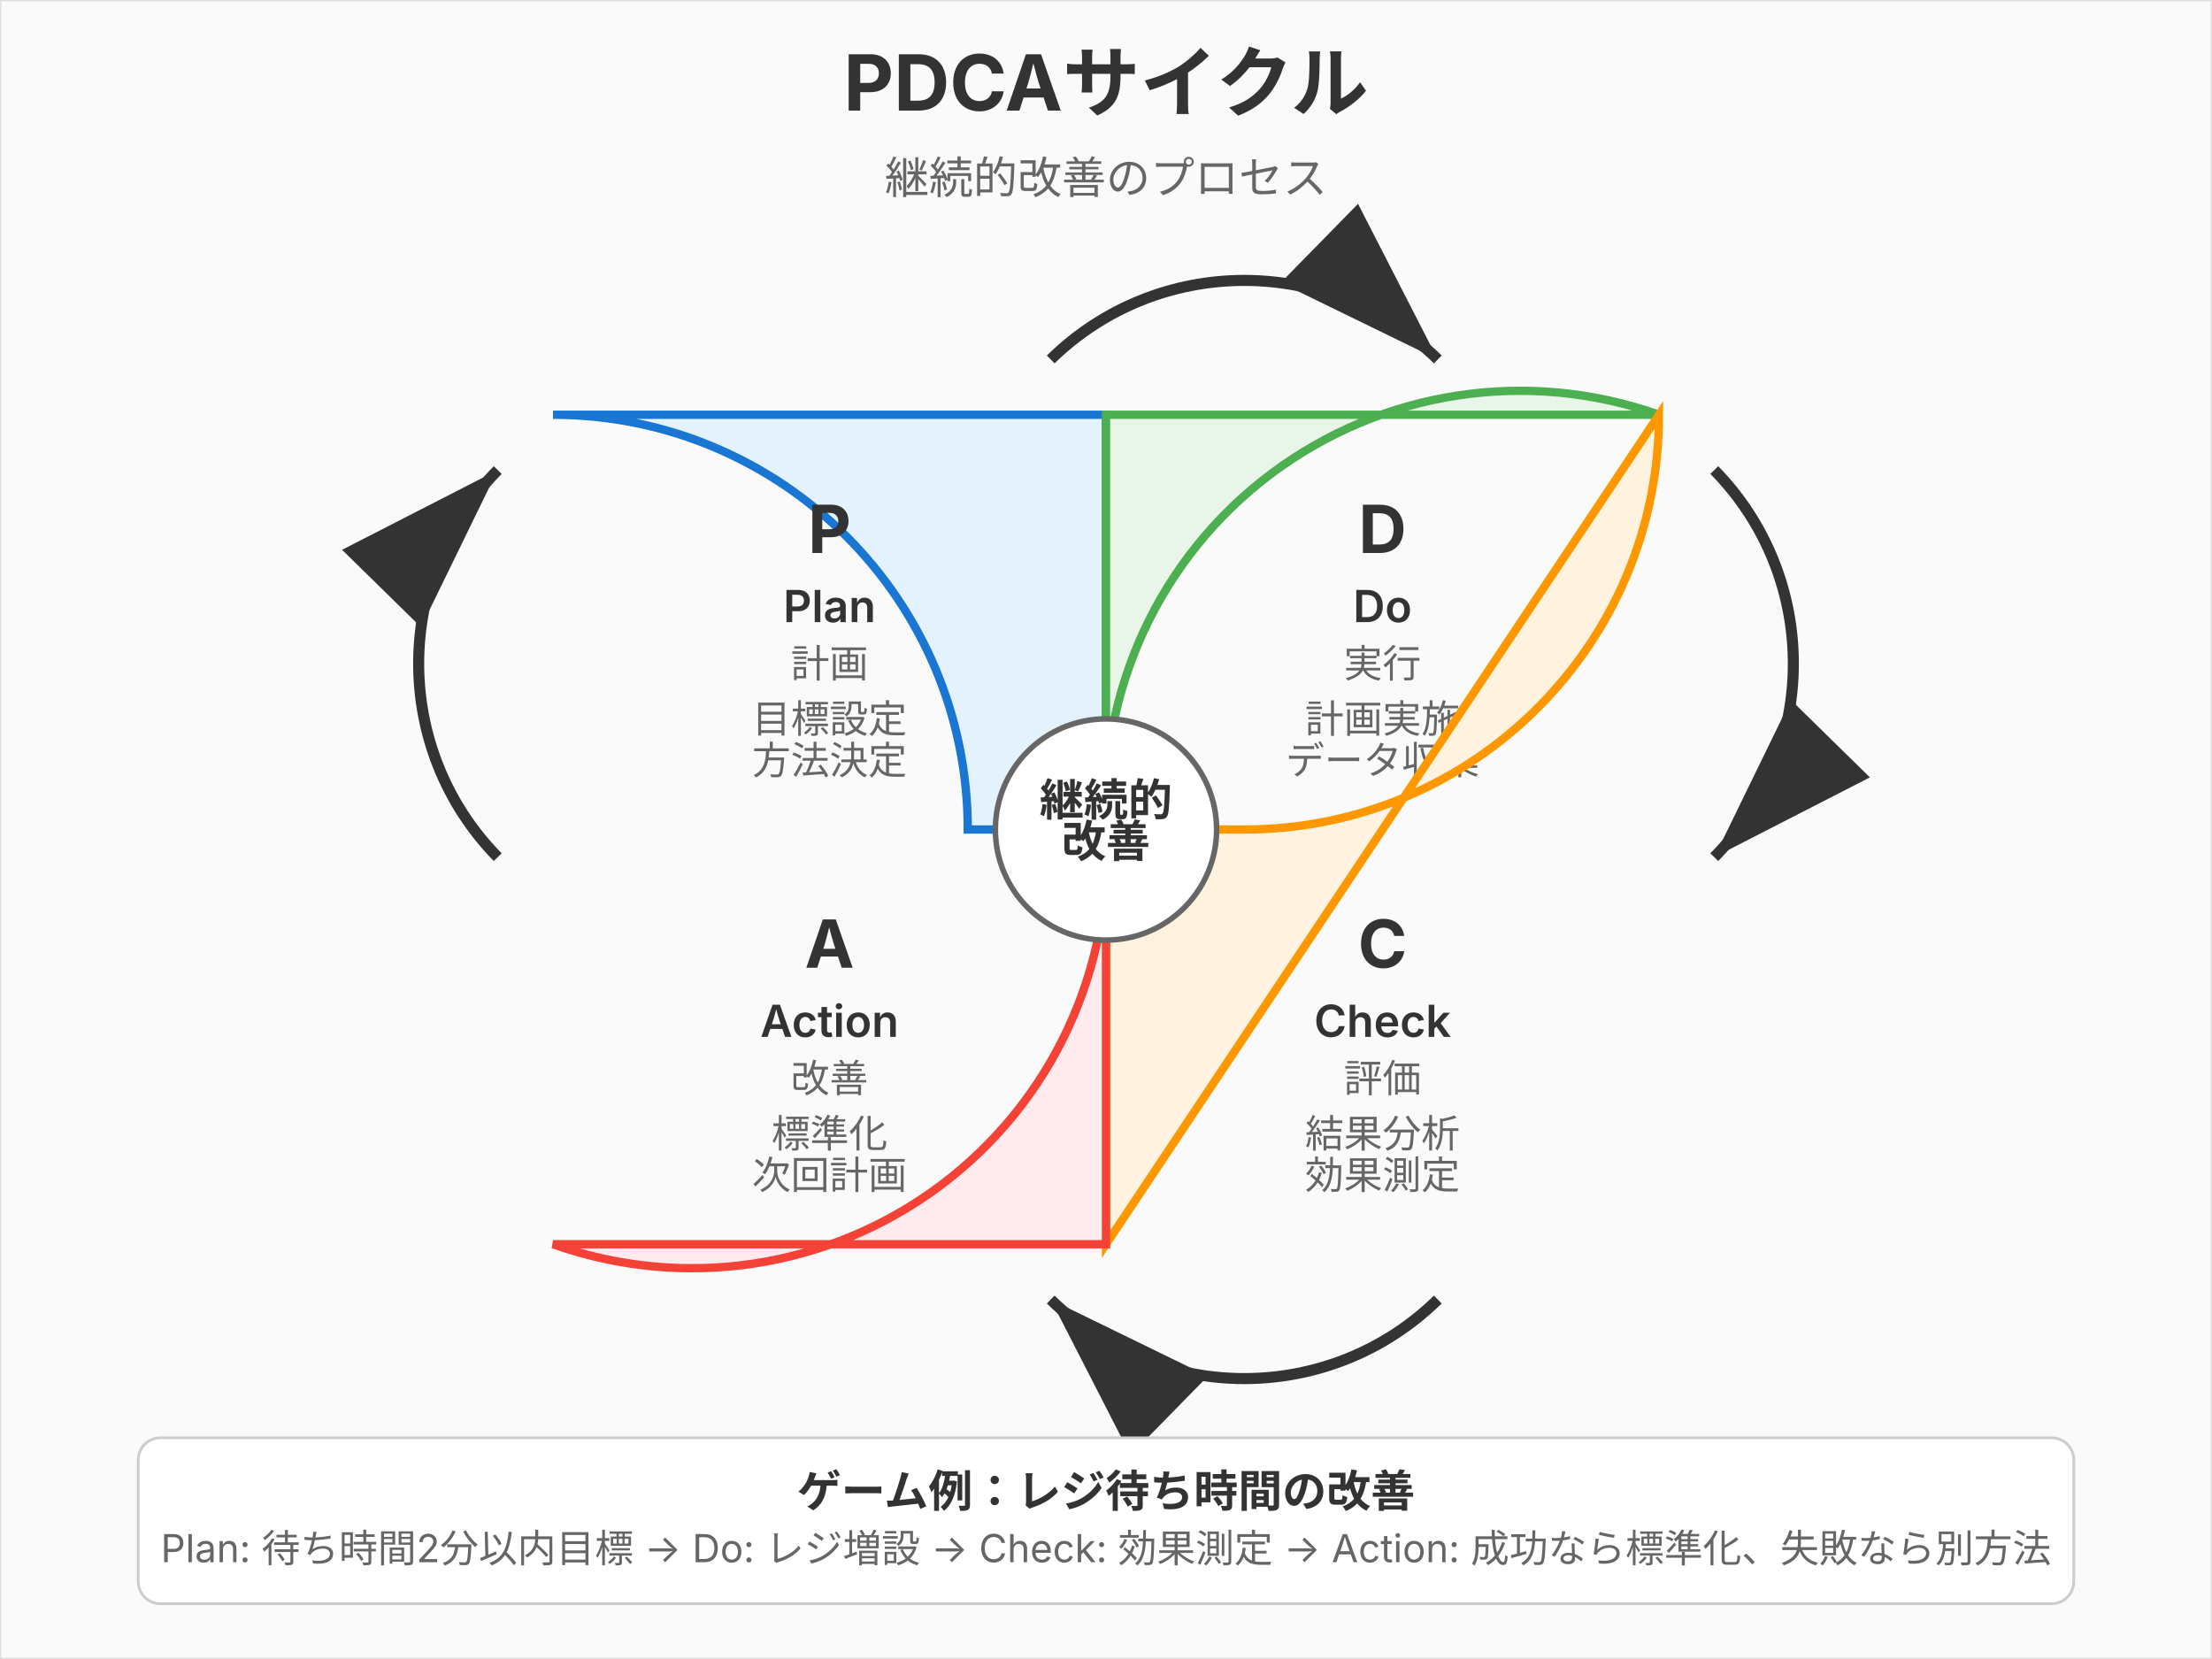
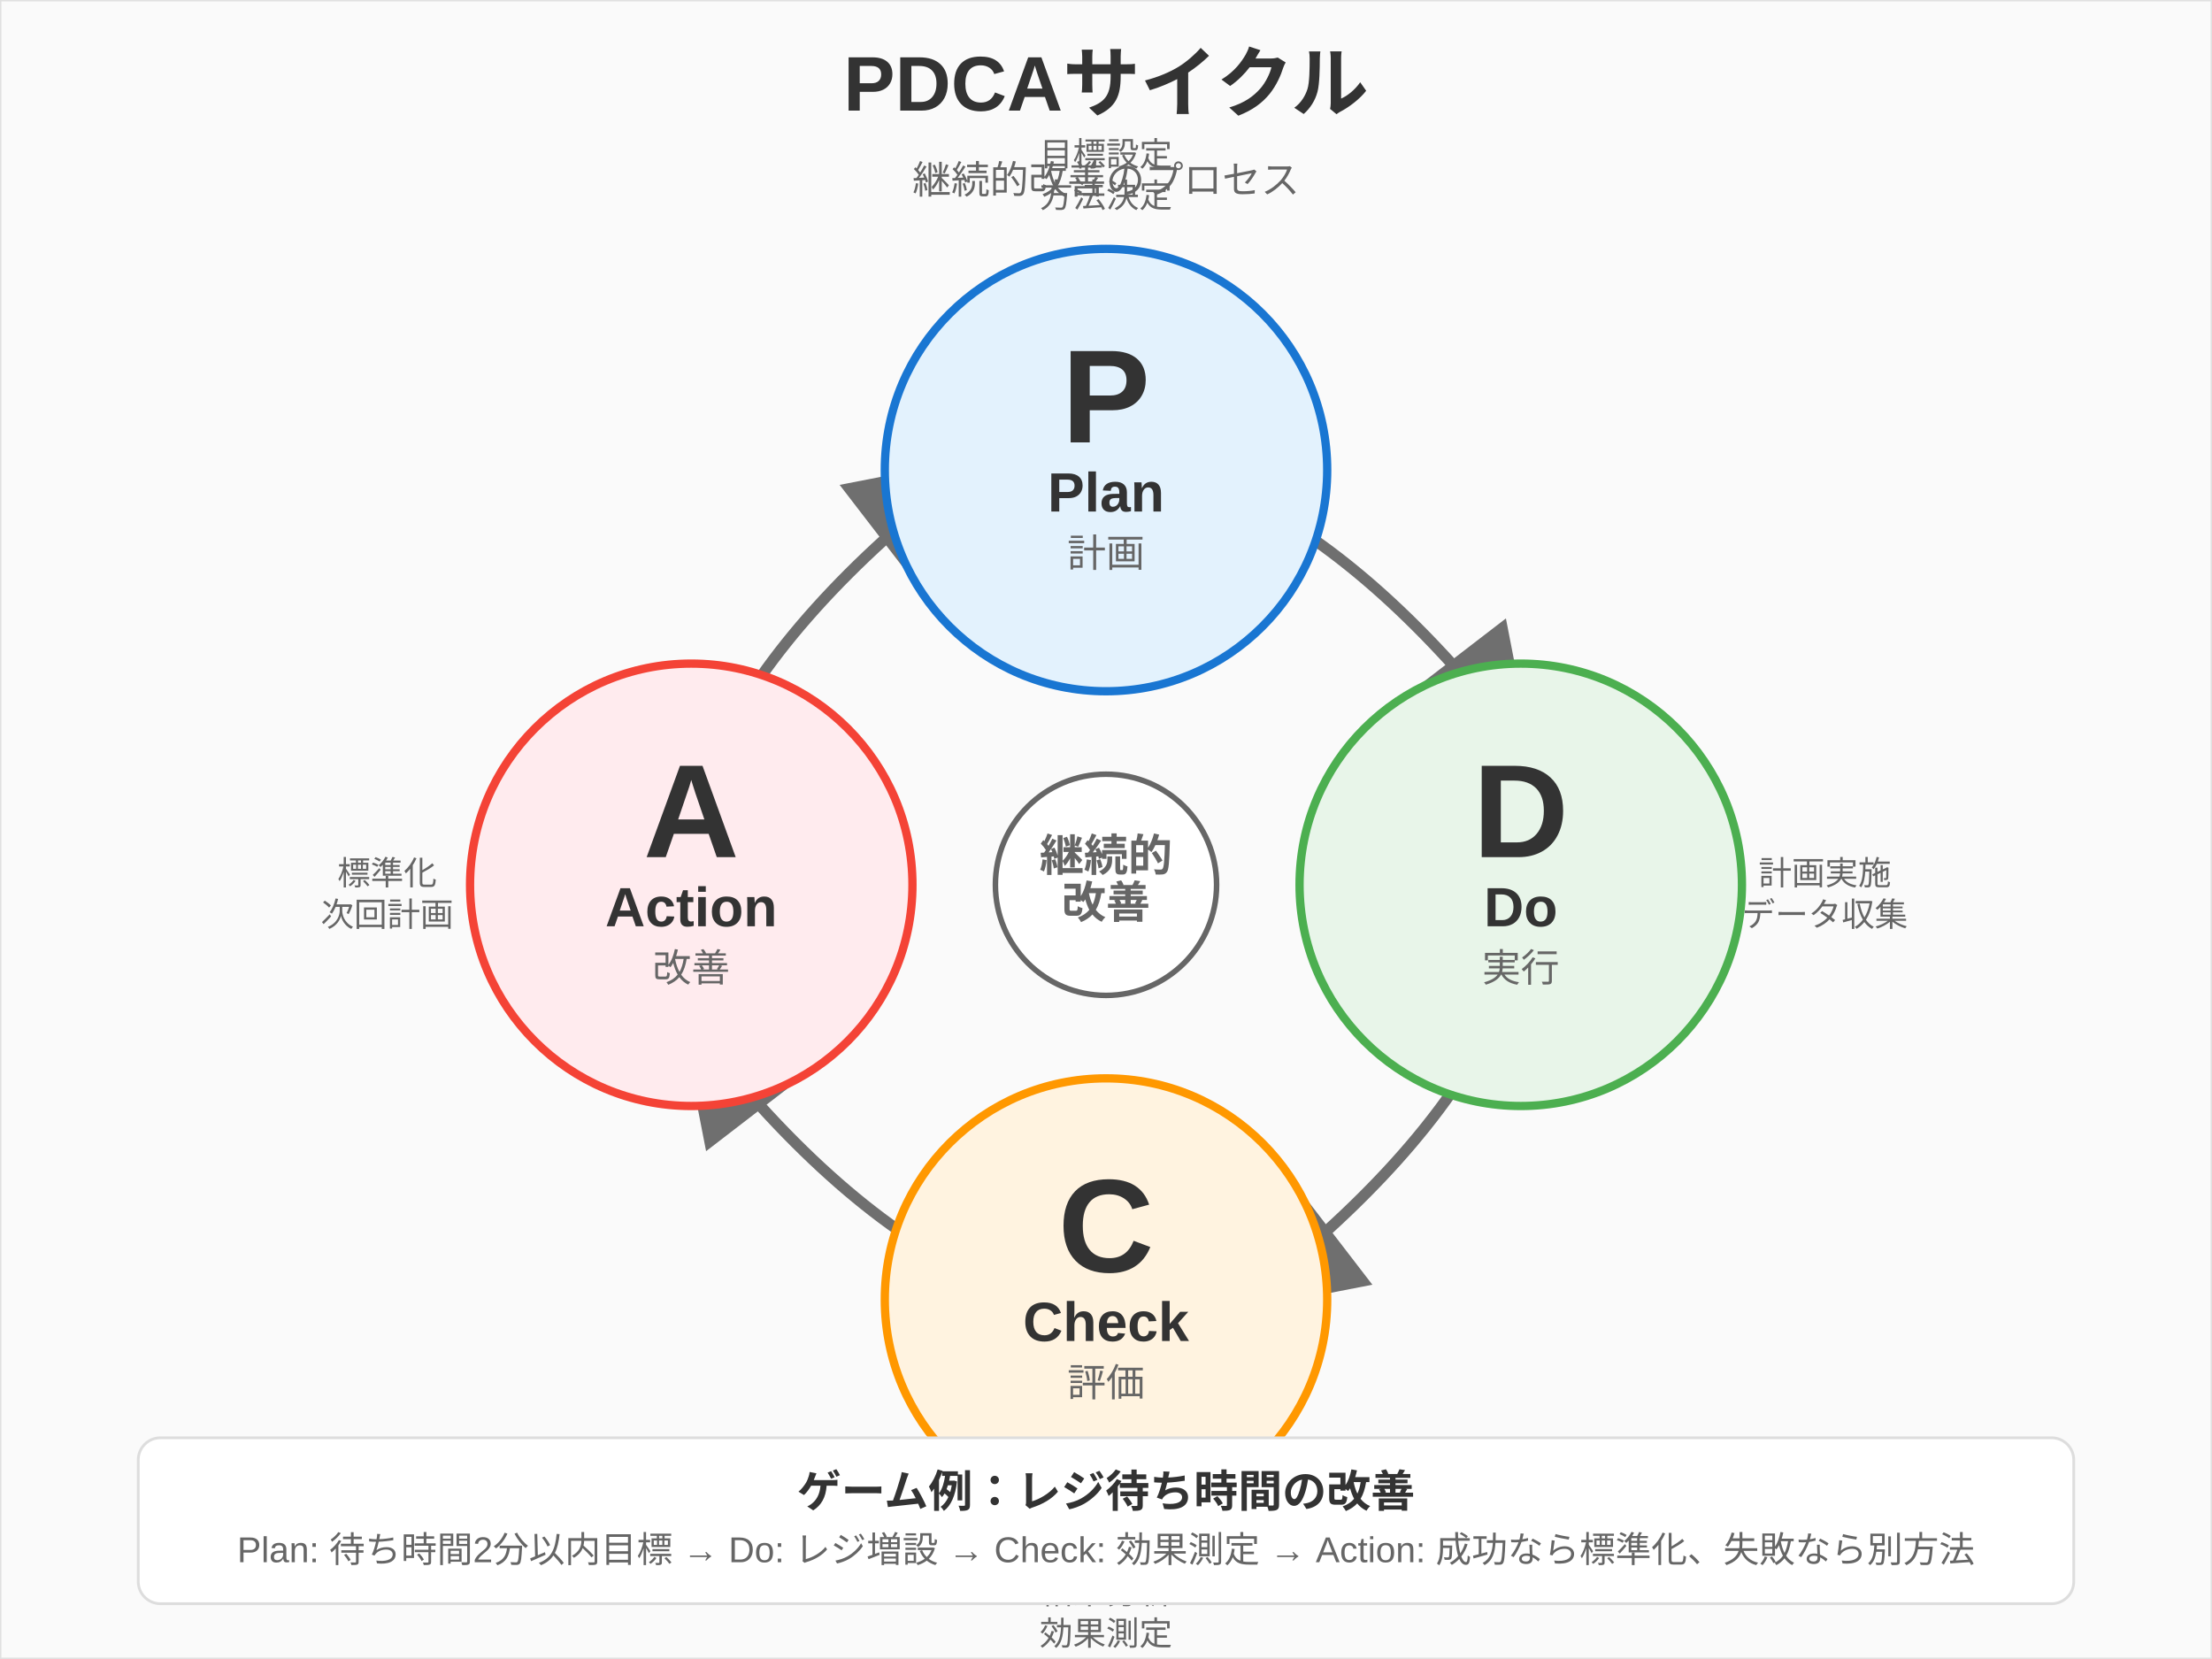
- <svg xmlns="http://www.w3.org/2000/svg" viewBox="0 0 800 600">
+ <svg xmlns="http://www.w3.org/2000/svg" viewBox="0 0 800 600" style="max-width: 100%; height: auto;">
  <defs>
    <style>
      .plan-section {
        fill: #e3f2fd;
        stroke: #1976d2;
        stroke-width: 3;
      }
      .do-section {
-         fill: #e8f5e8;
+         fill: #e8f5e9;
        stroke: #4caf50;
        stroke-width: 3;
      }
      .check-section {
        fill: #fff3e0;
        stroke: #ff9800;
        stroke-width: 3;
      }
      .action-section {
        fill: #ffebee;
        stroke: #f44336;
        stroke-width: 3;
      }
      .arrow {
        stroke: #333;
        stroke-width: 4;
        fill: none;
-         marker-end: url(#arrowhead-large);
+         marker-end: url(#arrowhead);
      }
      .text-large {
-         font-family: Inter, 'Helvetica Neue', Arial, sans-serif;
-         font-size: 24px;
+         font-family: -apple-system, BlinkMacSystemFont, 'Segoe UI', 'Helvetica Neue', Arial, sans-serif;
+         font-size: 48px;
        font-weight: 700;
        text-anchor: middle;
        fill: #333;
      }
      .text-main {
-         font-family: Inter, 'Helvetica Neue', Arial, sans-serif;
-         font-size: 16px;
+         font-family: -apple-system, BlinkMacSystemFont, 'Segoe UI', 'Helvetica Neue', Arial, sans-serif;
+         font-size: 20px;
        font-weight: 600;
        text-anchor: middle;
        fill: #333;
      }
      .text-secondary {
-         font-family: Inter, 'Helvetica Neue', Arial, sans-serif;
+         font-family: -apple-system, BlinkMacSystemFont, 'Segoe UI', 'Helvetica Neue', Arial, sans-serif;
        font-size: 14px;
        font-weight: 400;
        text-anchor: middle;
        fill: #666;
      }
      .title {
-         font-family: Inter, 'Helvetica Neue', Arial, sans-serif;
+         font-family: -apple-system, BlinkMacSystemFont, 'Segoe UI', 'Helvetica Neue', Arial, sans-serif;
        font-size: 28px;
        font-weight: 700;
        text-anchor: middle;
        fill: #333;
      }
    </style>
-     <marker id="arrowhead-large" markerWidth="15" markerHeight="10" refX="15" refY="5" orient="auto">
-       <polygon points="0 0, 15 5, 0 10" fill="#333" />
+     <marker id="arrowhead" markerWidth="12" markerHeight="12" refX="10" refY="6" orient="auto">
+       <polygon points="0 0, 12 6, 0 12" fill="#333" />
    </marker>
  </defs>
-   <rect width="800" height="600" fill="#fafafa" stroke="#e0e0e0" />
+   <rect width="800" height="600" fill="#fafafa" stroke="#e0e0e0" stroke-width="1" />
  <text x="400" y="40" class="title">PDCAサイクル</text>
-   <text x="400" y="70" class="text-secondary" style="font-size: 16px;">継続的改善のプロセス</text>
-   <path d="M 200 150 A 150 150 0 0 1 350 300 L 400 300 L 400 150 Z" class="plan-section" />
-   <text x="300" y="200" class="text-large">P</text>
-   <text x="300" y="225" class="text-main">Plan</text>
-   <text x="300" y="245" class="text-secondary">計画</text>
-   <text x="300" y="265" class="text-secondary">目標設定</text>
-   <text x="300" y="280" class="text-secondary">方法決定</text>
-   <path d="M 400 150 L 400 300 A 150 150 0 0 1 600 150 Z" class="do-section" />
-   <text x="500" y="200" class="text-large">D</text>
-   <text x="500" y="225" class="text-main">Do</text>
-   <text x="500" y="245" class="text-secondary">実行</text>
-   <text x="500" y="265" class="text-secondary">計画実施</text>
-   <text x="500" y="280" class="text-secondary">データ収集</text>
-   <path d="M 600 150 A 150 150 0 0 1 450 300 L 400 300 L 400 450 Z" class="check-section" />
-   <text x="500" y="350" class="text-large">C</text>
-   <text x="500" y="375" class="text-main">Check</text>
-   <text x="500" y="395" class="text-secondary">評価</text>
-   <text x="500" y="415" class="text-secondary">結果分析</text>
-   <text x="500" y="430" class="text-secondary">効果測定</text>
-   <path d="M 400 450 L 400 300 A 150 150 0 0 1 200 450 Z" class="action-section" />
-   <text x="300" y="350" class="text-large">A</text>
-   <text x="300" y="375" class="text-main">Action</text>
-   <text x="300" y="395" class="text-secondary">改善</text>
-   <text x="300" y="415" class="text-secondary">標準化</text>
-   <text x="300" y="430" class="text-secondary">次回計画</text>
-   <path d="M 380 130 A 100 100 0 0 1 520 130" class="arrow" />
-   <path d="M 620 170 A 100 100 0 0 1 620 310" class="arrow" />
-   <path d="M 520 470 A 100 100 0 0 1 380 470" class="arrow" />
-   <path d="M 180 310 A 100 100 0 0 1 180 170" class="arrow" />
-   <circle cx="400" cy="300" r="40" fill="white" stroke="#666" stroke-width="2" />
-   <text x="400" y="295" class="text-main">継続的</text>
-   <text x="400" y="310" class="text-main">改善</text>
-   <rect x="50" y="520" width="700" height="60" fill="white" stroke="#ccc" stroke-width="1" rx="8" />
-   <text x="400" y="545" class="text-main">ゲーム例：レジ待ち時間の改善</text>
-   <text x="400" y="565" class="text-secondary">Plan: 待ち時間2分以内目標 → Do: レジ増設 → Check: 効果測定 → Action: 成功なら標準化、失敗なら別方法</text>
+   <text x="400" y="70" class="text-secondary">継続的改善のプロセス</text>
+   <g transform="translate(400, 320)">
+     <g opacity="0.7">
+       <path d="M -50,-150 Q 50,-180 150,-50" class="arrow" stroke="#2196F3" />
+       <path d="M 150,-50 Q 180,50 50,150" class="arrow" stroke="#4CAF50" />
+       <path d="M 50,150 Q -50,180 -150,50" class="arrow" stroke="#FF9800" />
+       <path d="M -150,50 Q -180,-50 -50,-150" class="arrow" stroke="#F44336" />
+     </g>
+     <g transform="translate(0, -150)">
+       <circle cx="0" cy="0" r="80" class="plan-section" />
+       <text x="0" y="-10" class="text-large">P</text>
+       <text x="0" y="15" class="text-main">Plan</text>
+       <text x="0" y="35" class="text-secondary">計画</text>
+     </g>
+     <g transform="translate(150, 0)">
+       <circle cx="0" cy="0" r="80" class="do-section" />
+       <text x="0" y="-10" class="text-large">D</text>
+       <text x="0" y="15" class="text-main">Do</text>
+       <text x="0" y="35" class="text-secondary">実行</text>
+     </g>
+     <g transform="translate(0, 150)">
+       <circle cx="0" cy="0" r="80" class="check-section" />
+       <text x="0" y="-10" class="text-large">C</text>
+       <text x="0" y="15" class="text-main">Check</text>
+       <text x="0" y="35" class="text-secondary">評価</text>
+     </g>
+     <g transform="translate(-150, 0)">
+       <circle cx="0" cy="0" r="80" class="action-section" />
+       <text x="0" y="-10" class="text-large">A</text>
+       <text x="0" y="15" class="text-main">Action</text>
+       <text x="0" y="35" class="text-secondary">改善</text>
+     </g>
+     <circle cx="0" cy="0" r="40" fill="white" stroke="#666" stroke-width="2" />
+     <text x="0" y="-5" class="text-secondary" style="font-size: 16px; font-weight: 600;">継続的</text>
+     <text x="0" y="12" class="text-secondary" style="font-size: 16px; font-weight: 600;">改善</text>
+   </g>
+   <g transform="translate(400, 320)">
+     <text x="0" y="-260" class="text-secondary" style="font-size: 12px;">目標設定</text>
+     <text x="0" y="-245" class="text-secondary" style="font-size: 12px;">方法決定</text>
+     <text x="260" y="0" class="text-secondary" style="font-size: 12px;">計画実施</text>
+     <text x="260" y="15" class="text-secondary" style="font-size: 12px;">データ収集</text>
+     <text x="0" y="260" class="text-secondary" style="font-size: 12px;">結果分析</text>
+     <text x="0" y="275" class="text-secondary" style="font-size: 12px;">効果測定</text>
+     <text x="-260" y="0" class="text-secondary" style="font-size: 12px;">標準化</text>
+     <text x="-260" y="15" class="text-secondary" style="font-size: 12px;">次回計画</text>
+   </g>
+   <rect x="50" y="520" width="700" height="60" fill="white" stroke="#ddd" stroke-width="1" rx="8" ry="8" />
+   <text x="400" y="545" class="text-main" style="font-size: 16px;">ゲーム例：レジ待ち時間の改善</text>
+   <text x="400" y="565" class="text-secondary" style="font-size: 13px;">Plan: 待ち時間2分以内目標 → Do: レジ増設 → Check: 効果測定 → Action: 成功なら標準化、失敗なら別方法</text>
</svg>
